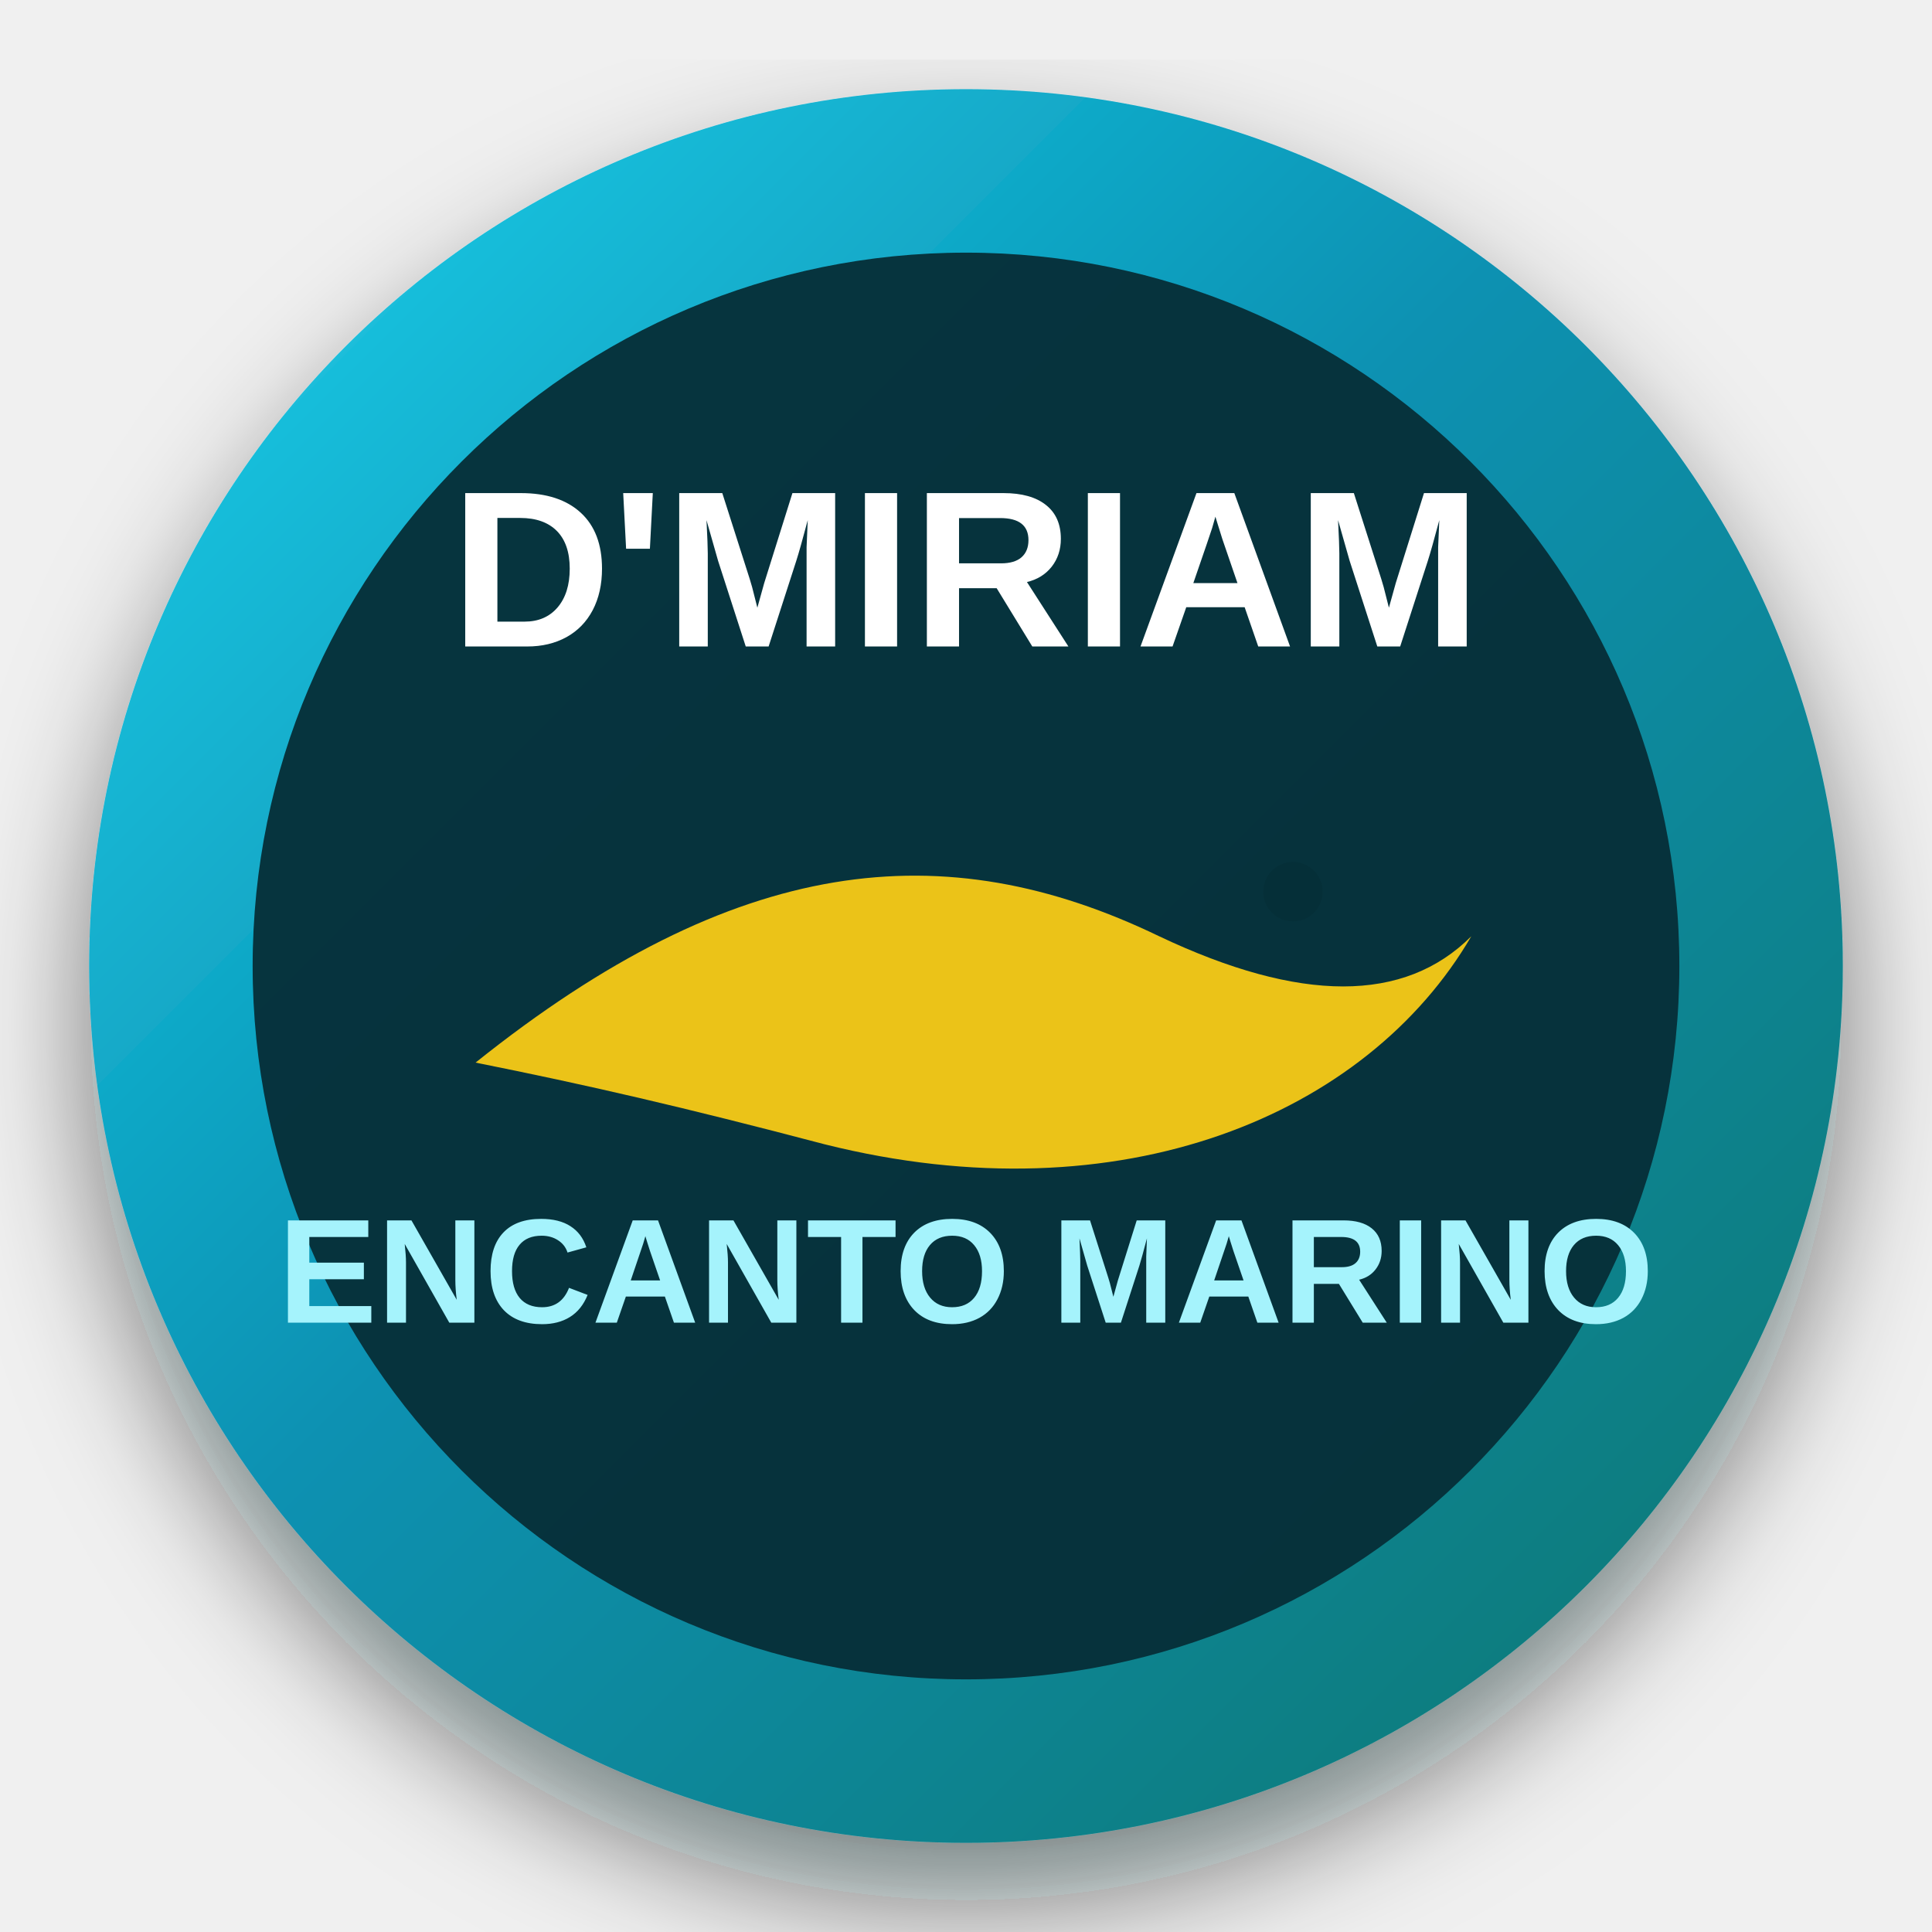
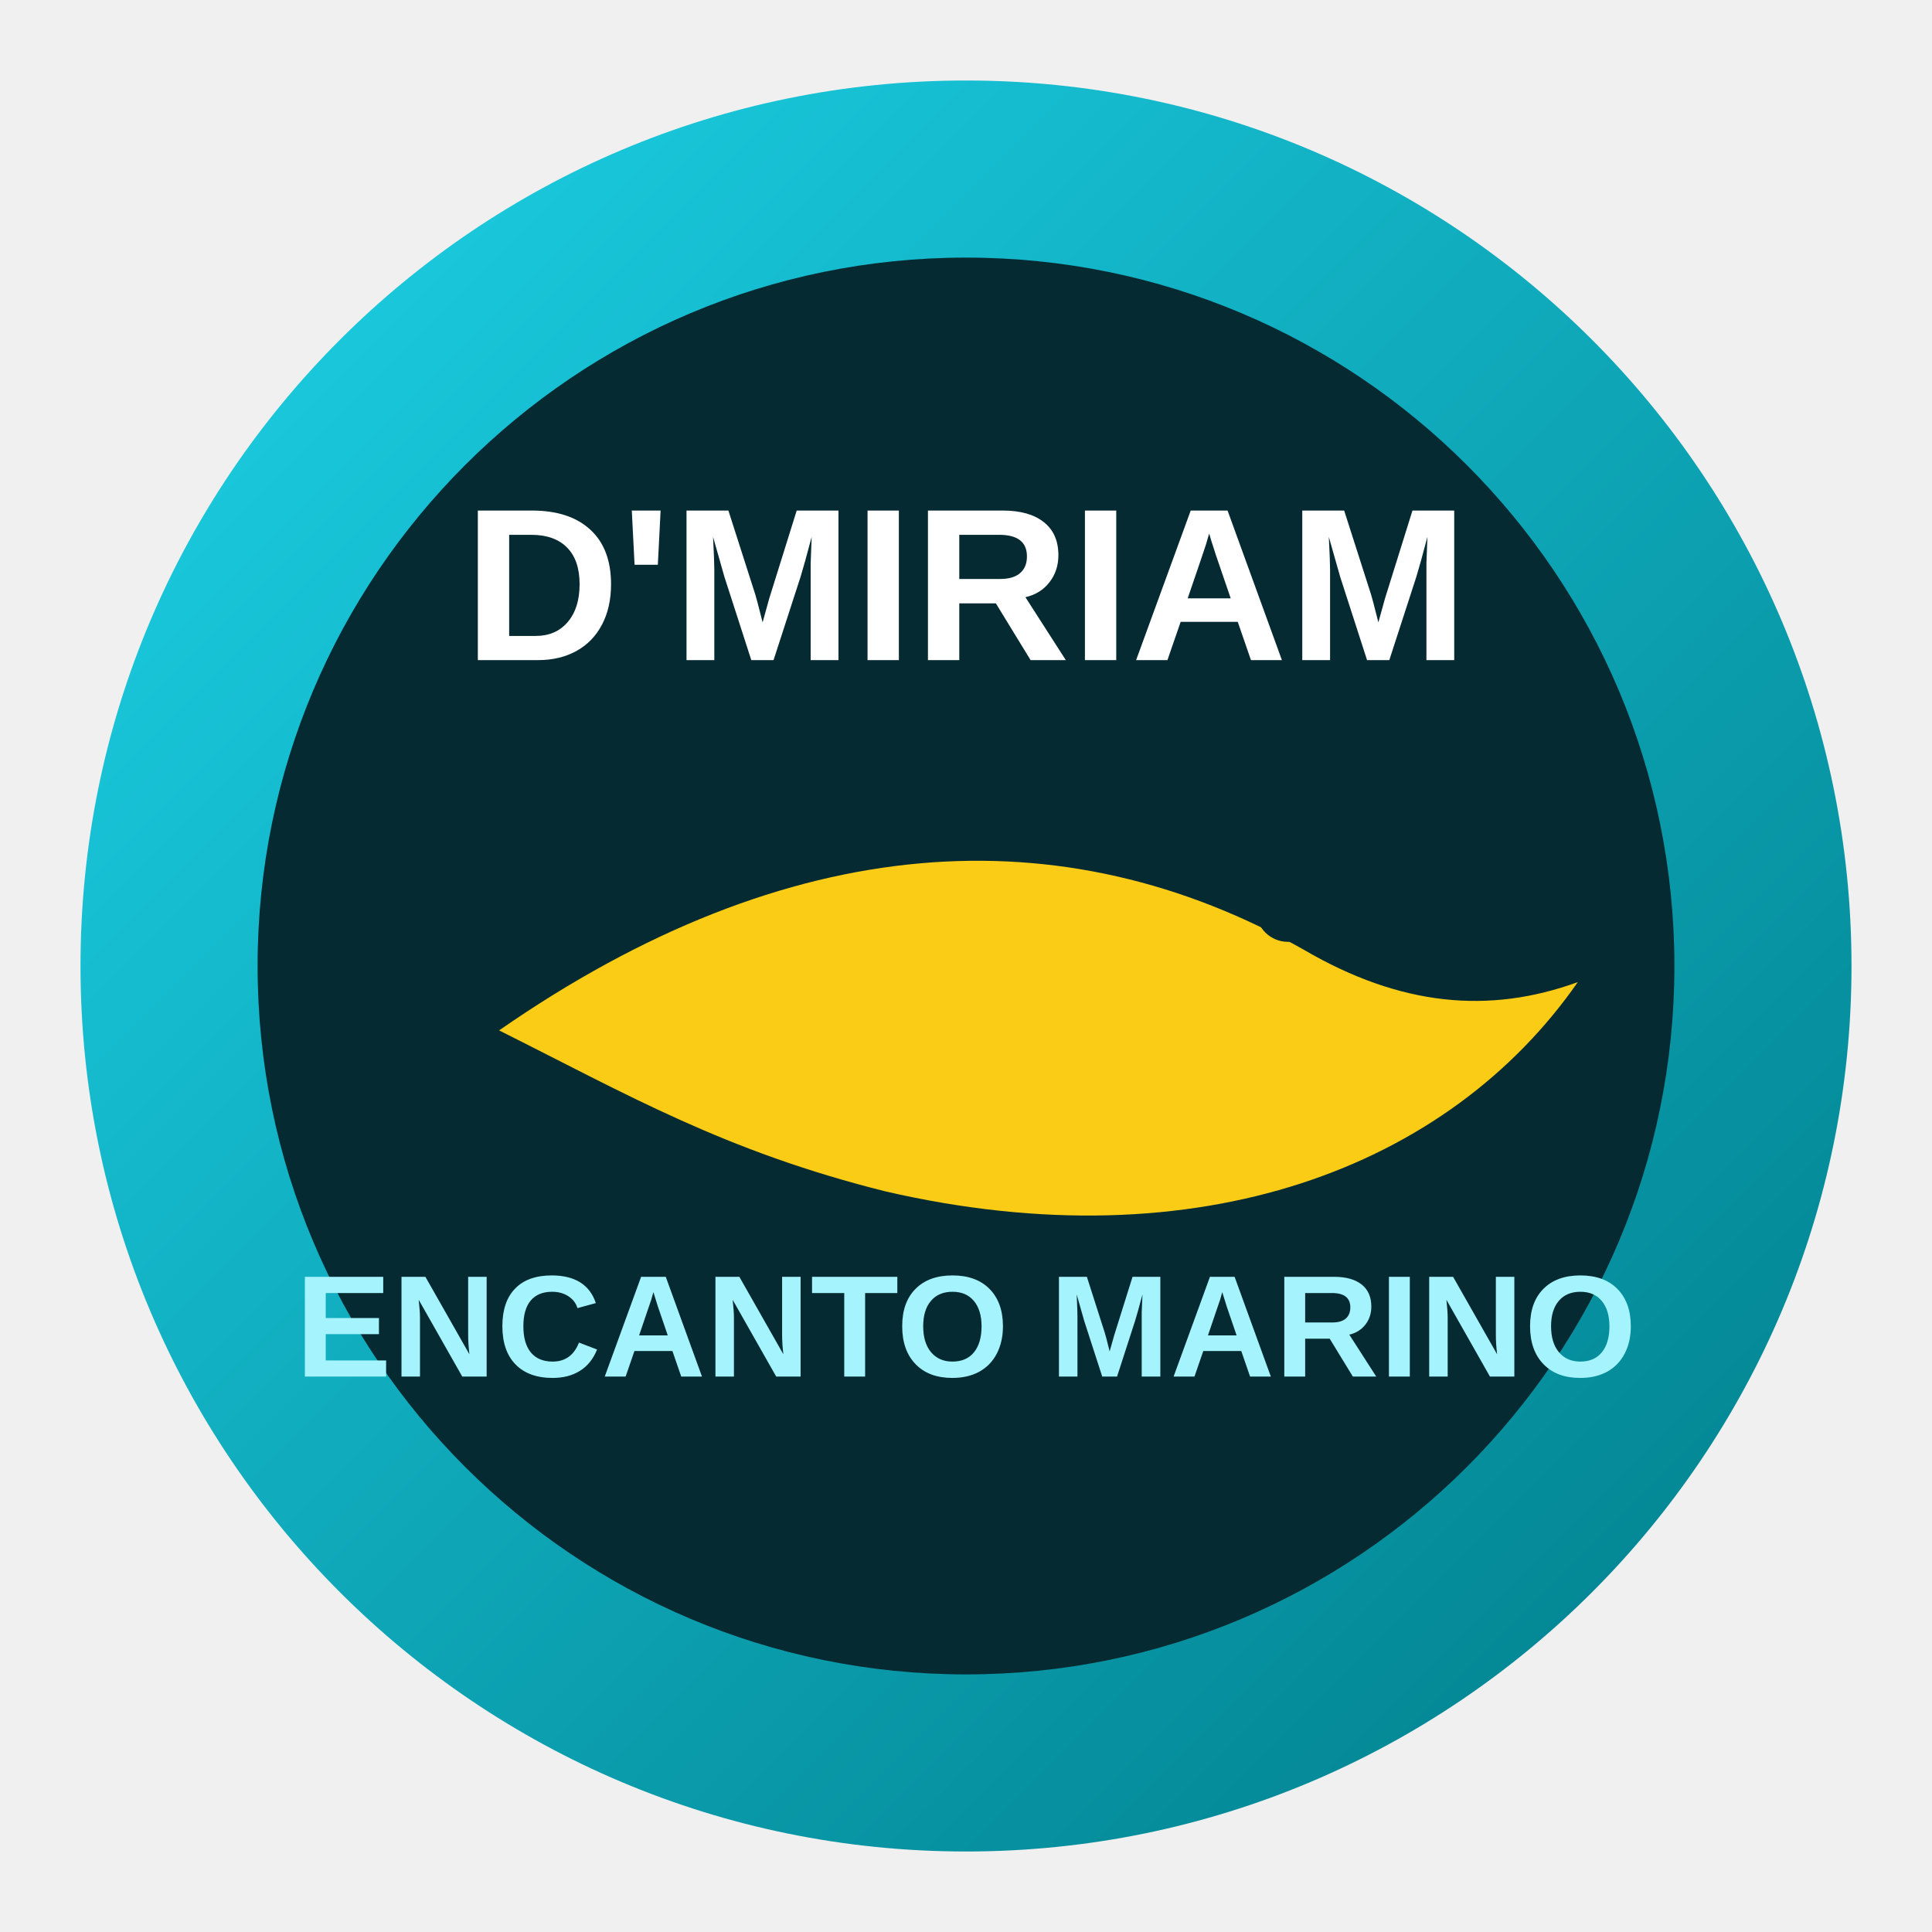
- <svg xmlns="http://www.w3.org/2000/svg" width="260" height="260" viewBox="0 0 260 260">
+ <svg xmlns="http://www.w3.org/2000/svg" width="240" height="240" viewBox="0 0 240 240">
  <defs>
-     <linearGradient id="mar" x1="0" x2="1" y1="0" y2="1">
-       <stop offset="0%" stop-color="#22d3ee" />
-       <stop offset="45%" stop-color="#0891b2" />
-       <stop offset="100%" stop-color="#0f766e" />
+     <linearGradient id="g" x1="0" x2="1" y1="0" y2="1">
+       <stop offset="0%" stop-color="#1dd3e8" />
+       <stop offset="100%" stop-color="#007c89" />
    </linearGradient>
-     <filter id="sombra" x="-20%" y="-20%" width="140%" height="140%">
-       <feDropShadow dx="0" dy="8" stdDeviation="8" flood-color="#001015" flood-opacity="0.5" />
-     </filter>
  </defs>
-   <circle cx="130" cy="130" r="118" fill="url(#mar)" filter="url(#sombra)" />
-   <circle cx="130" cy="130" r="96" fill="#052f38" opacity="0.96" />
-   <path d="M64 143c35-28 63-31 92-17 19 9 33 9 42 0-14 24-47 38-87 28-19-5-32-8-47-11z" fill="#facc15" opacity="0.94" />
-   <circle cx="174" cy="120" r="4" fill="#052f38" />
-   <text x="130" y="87" font-size="30" text-anchor="middle" fill="#ffffff" font-family="Arial" font-weight="800">D'MIRIAM</text>
-   <text x="130" y="178" font-size="20" text-anchor="middle" fill="#a5f3fc" font-family="Arial" font-weight="800">ENCANTO MARINO</text>
+   <circle cx="120" cy="120" r="110" fill="url(#g)" />
+   <circle cx="120" cy="120" r="88" fill="#062a32" />
+   <path d="M62 128c36-25 70-27 100-10 12 7 23 8 34 4-16 23-47 35-86 26-20-5-32-12-48-20z" fill="#facc15" />
+   <circle cx="160" cy="113" r="4" fill="#062a32" />
+   <text x="120" y="82" font-size="27" fill="#fff" text-anchor="middle" font-family="Arial" font-weight="800">D'MIRIAM</text>
+   <text x="120" y="171" font-size="18" fill="#a5f3fc" text-anchor="middle" font-family="Arial" font-weight="800">ENCANTO MARINO</text>
</svg>
